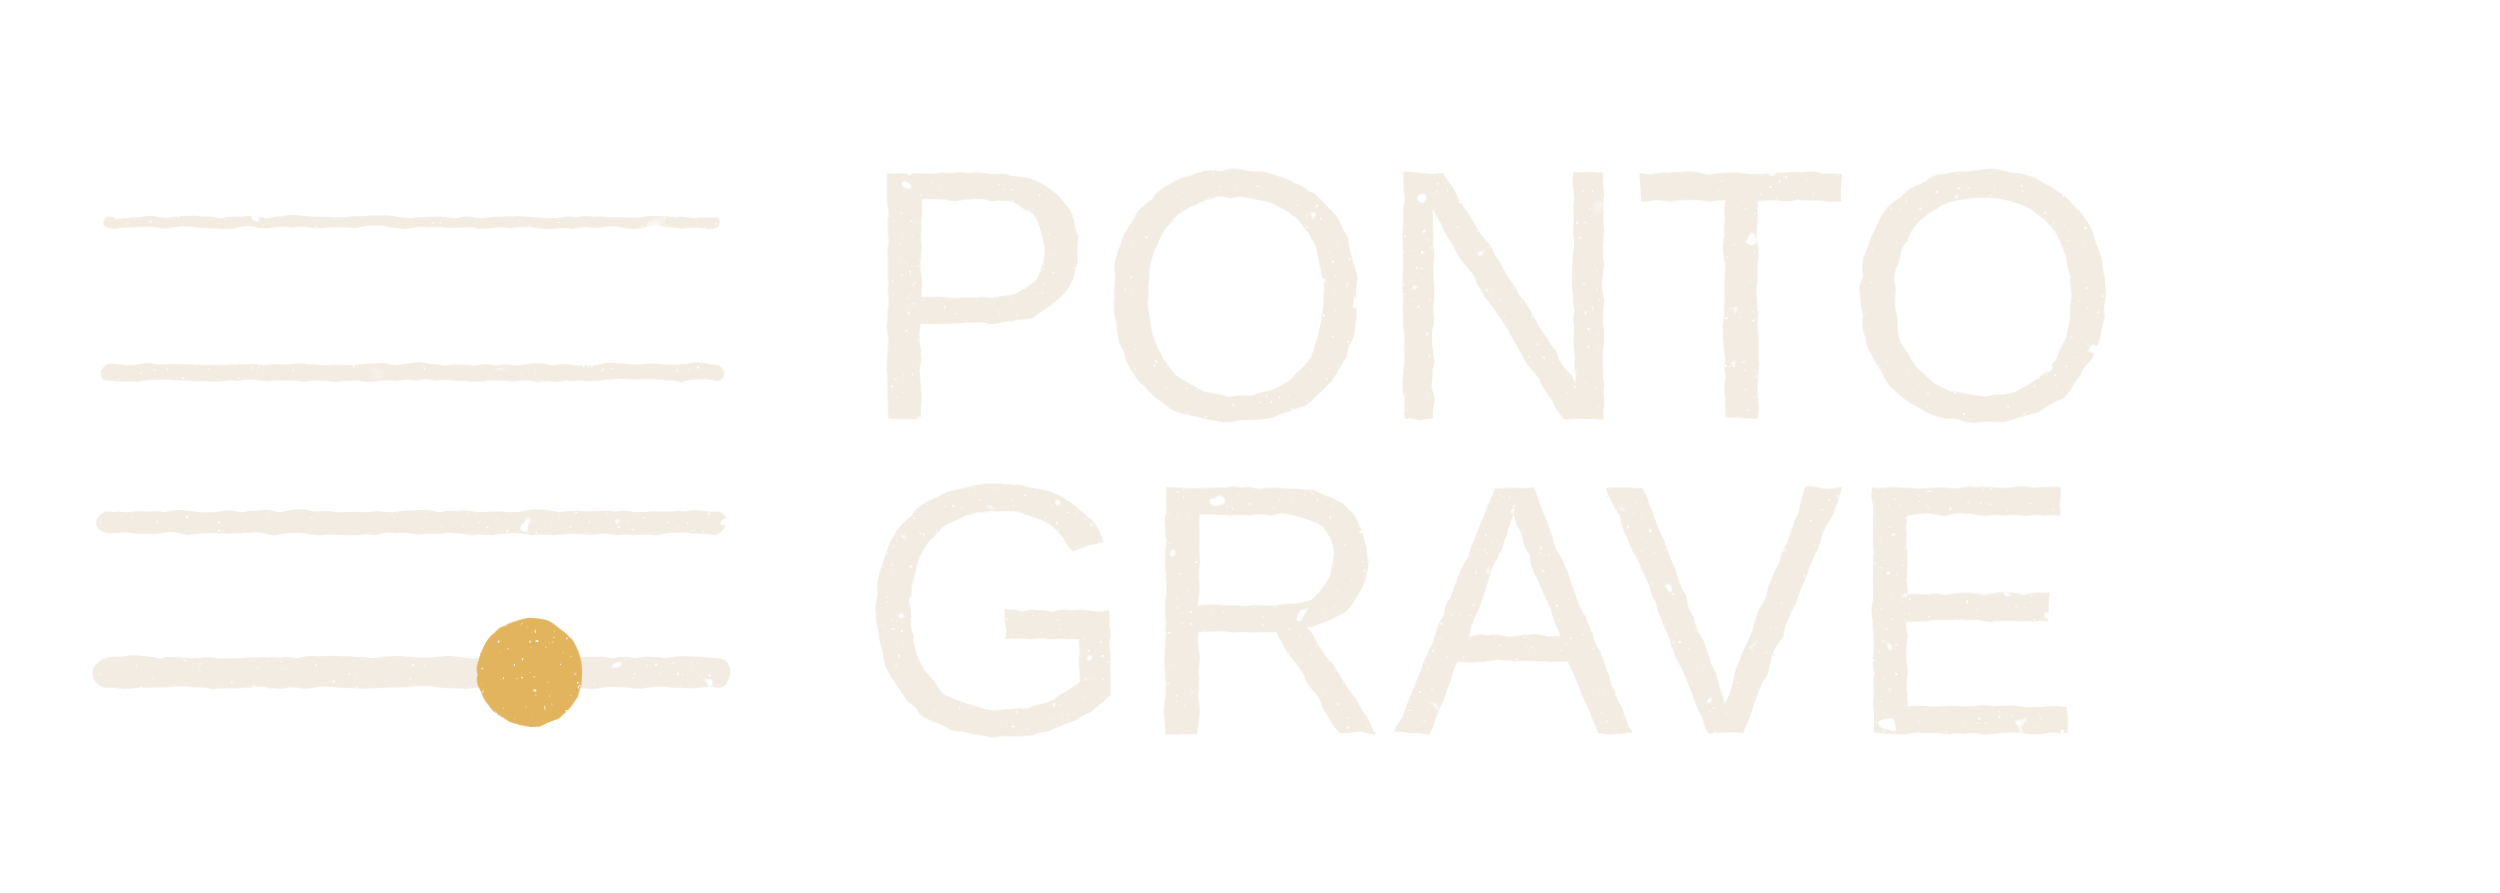
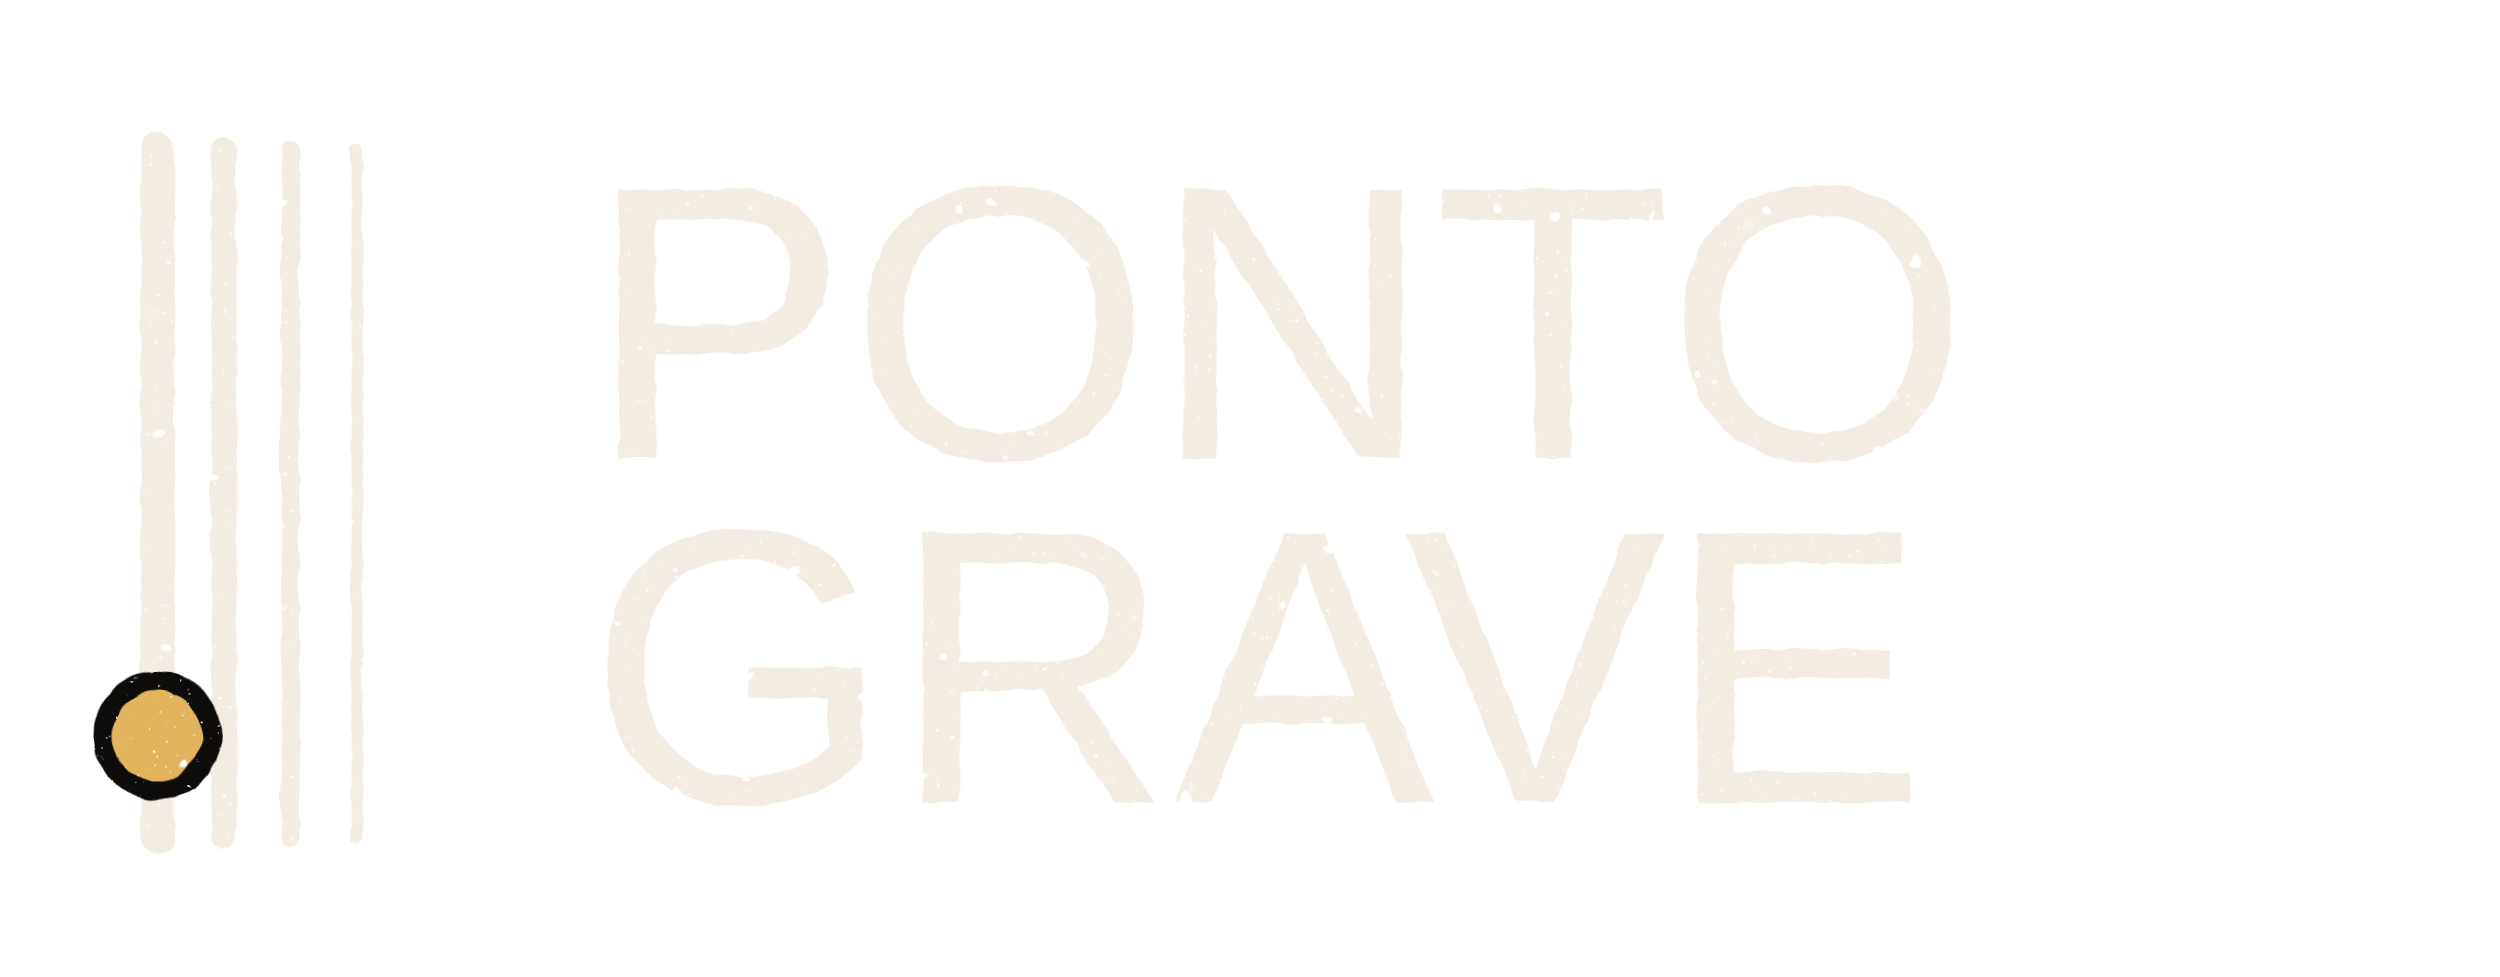
- <svg xmlns="http://www.w3.org/2000/svg" viewBox="0 0 700 250">
+ <svg xmlns="http://www.w3.org/2000/svg" viewBox="0 0 640 250">
  <defs>
-     <filter id="corroido1" x="-3%" y="-3%" width="106%" height="106%" color-interpolation-filters="sRGB">
+     <filter id="corroido13" x="-3%" y="-3%" width="106%" height="106%" color-interpolation-filters="sRGB">
      <feTurbulence type="fractalNoise" baseFrequency="0.8" numOctaves="2" seed="4" result="ruidoFino" />
      <feColorMatrix in="ruidoFino" type="matrix" values="0 0 0 0 0  0 0 0 0 0  0 0 0 0 0  -22 0 0 0 17.50" result="furos" />
      <feTurbulence type="fractalNoise" baseFrequency="0.16" numOctaves="2" seed="21" result="ruidoMedio" />
      <feColorMatrix in="ruidoMedio" type="matrix" values="0 0 0 0 0  0 0 0 0 0  0 0 0 0 0  -22 0 0 0 17.72" result="lascas" />
      <feTurbulence type="fractalNoise" baseFrequency="0.035" numOctaves="3" seed="9" result="ruidoLargo" />
      <feColorMatrix in="ruidoLargo" type="matrix" values="0 0 0 0 0  0 0 0 0 0  0 0 0 0 0  -14 0 0 0 12.20" result="desgaste" />
      <feComposite in="furos" in2="lascas" operator="arithmetic" k1="1" k2="0" k3="0" k4="0" result="m1" />
      <feComposite in="m1" in2="desgaste" operator="arithmetic" k1="1" k2="0" k3="0" k4="0" result="mascara" />
      <feComposite in="SourceGraphic" in2="mascara" operator="in" result="corroido" />
      <feTurbulence type="turbulence" baseFrequency="0.09" numOctaves="2" seed="2" result="borda" />
      <feDisplacementMap in="corroido" in2="borda" scale="1.4" xChannelSelector="R" yChannelSelector="G" />
    </filter>
  </defs>
-   <g filter="url(#corroido1)">
-     <line x1="30" y1="62" x2="200" y2="62" stroke="#F2ECE2" stroke-width="3" stroke-linecap="round" />
-     <line x1="30" y1="104" x2="200" y2="104" stroke="#F2ECE2" stroke-width="4.6" stroke-linecap="round" />
-     <line x1="30" y1="146" x2="200" y2="146" stroke="#F2ECE2" stroke-width="6.4" stroke-linecap="round" />
-     <line x1="30" y1="188" x2="200" y2="188" stroke="#F2ECE2" stroke-width="8.6" stroke-linecap="round" />
-     <circle cx="148" cy="188" r="15" fill="#E2B45E" />
-     <text x="240" y="117" font-family="'Archivo Black', 'Arial Black', 'Helvetica Neue', Arial, sans-serif" font-size="100" textLength="430" lengthAdjust="spacingAndGlyphs" fill="#F2ECE2">PONTO</text>
-     <text x="240" y="205" font-family="'Archivo Black', 'Arial Black', 'Helvetica Neue', Arial, sans-serif" font-size="100" textLength="430" lengthAdjust="spacingAndGlyphs" fill="#F2ECE2">GRAVE</text>
+   <g filter="url(#corroido13)">
+     <line x1="40" y1="38" x2="40" y2="214" stroke="#F2ECE2" stroke-width="8.6" stroke-linecap="round" />
+     <line x1="57" y1="38" x2="57" y2="214" stroke="#F2ECE2" stroke-width="6.4" stroke-linecap="round" />
+     <line x1="74" y1="38" x2="74" y2="214" stroke="#F2ECE2" stroke-width="4.6" stroke-linecap="round" />
+     <line x1="91" y1="38" x2="91" y2="214" stroke="#F2ECE2" stroke-width="3" stroke-linecap="round" />
+     <circle cx="40" cy="188" r="14" fill="#E2B45E" stroke="#0E0C0A" stroke-width="5" />
+     <text x="150" y="117" font-family="'Archivo Black', 'Arial Black', 'Helvetica Neue', Arial, sans-serif" font-size="100" textLength="450" lengthAdjust="spacingAndGlyphs" fill="#F2ECE2">PONTO</text>
+     <text x="150" y="205" font-family="'Archivo Black', 'Arial Black', 'Helvetica Neue', Arial, sans-serif" font-size="100" textLength="450" lengthAdjust="spacingAndGlyphs" fill="#F2ECE2">GRAVE</text>
  </g>
</svg>
